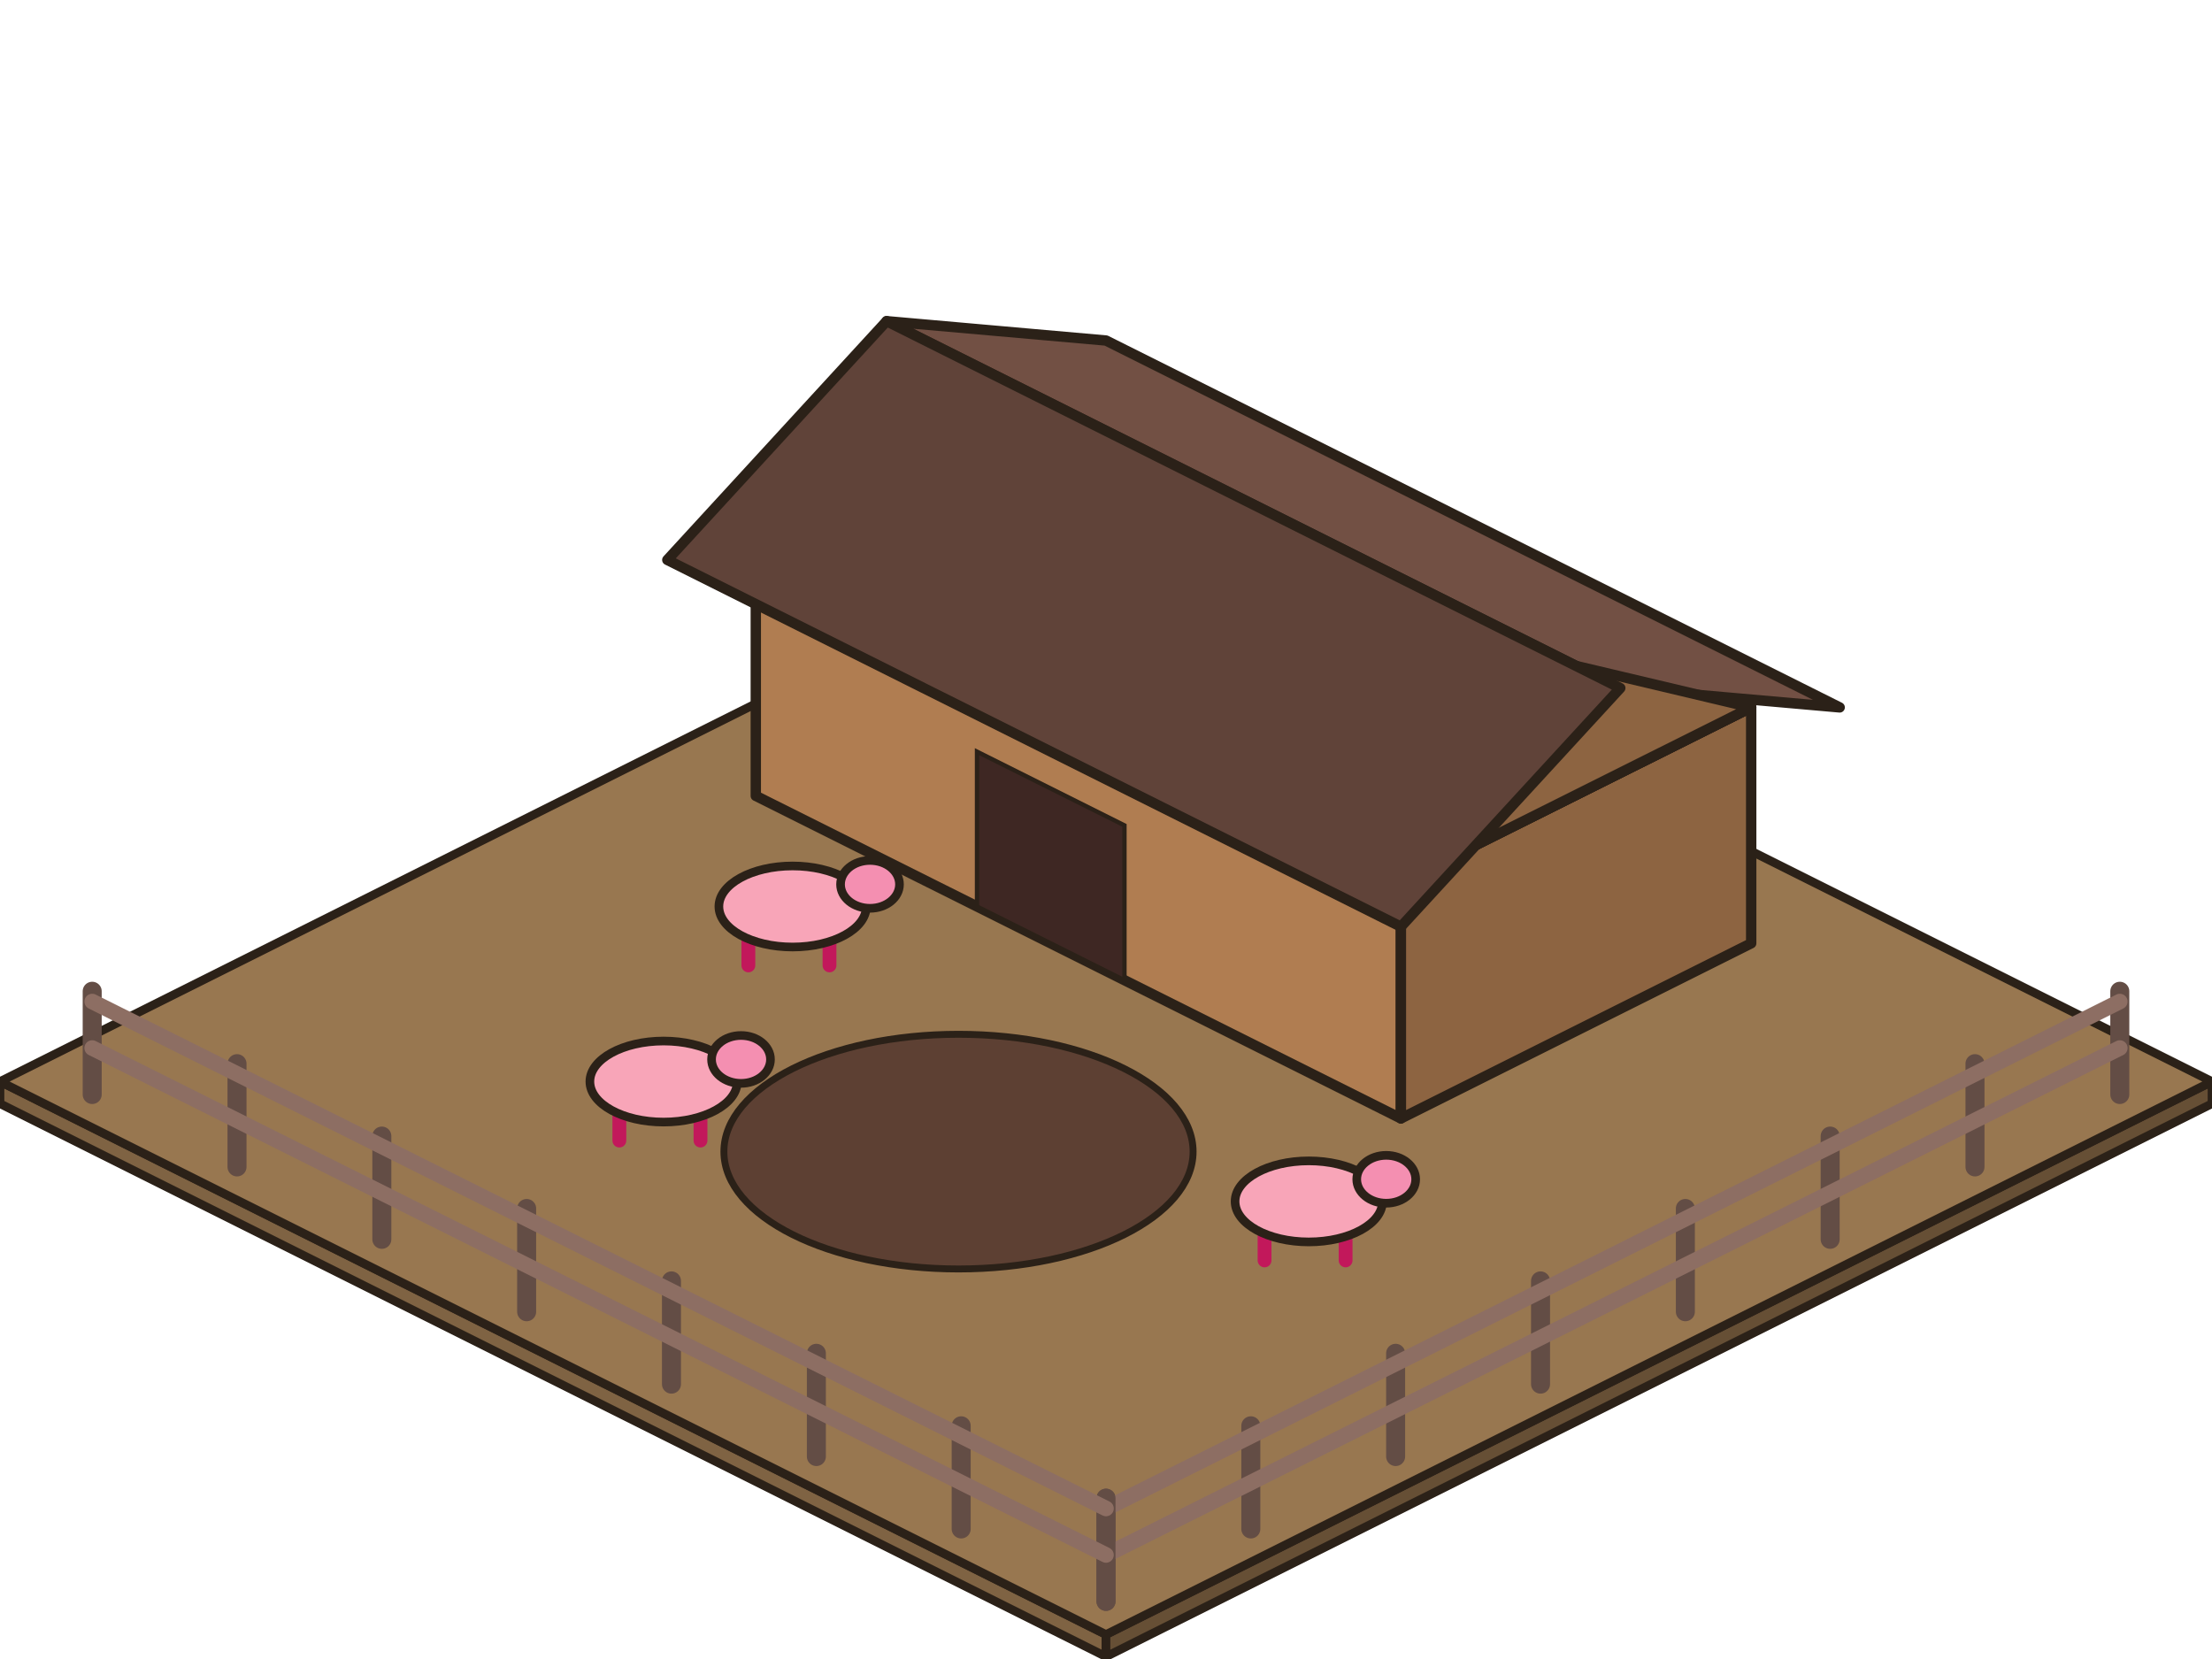
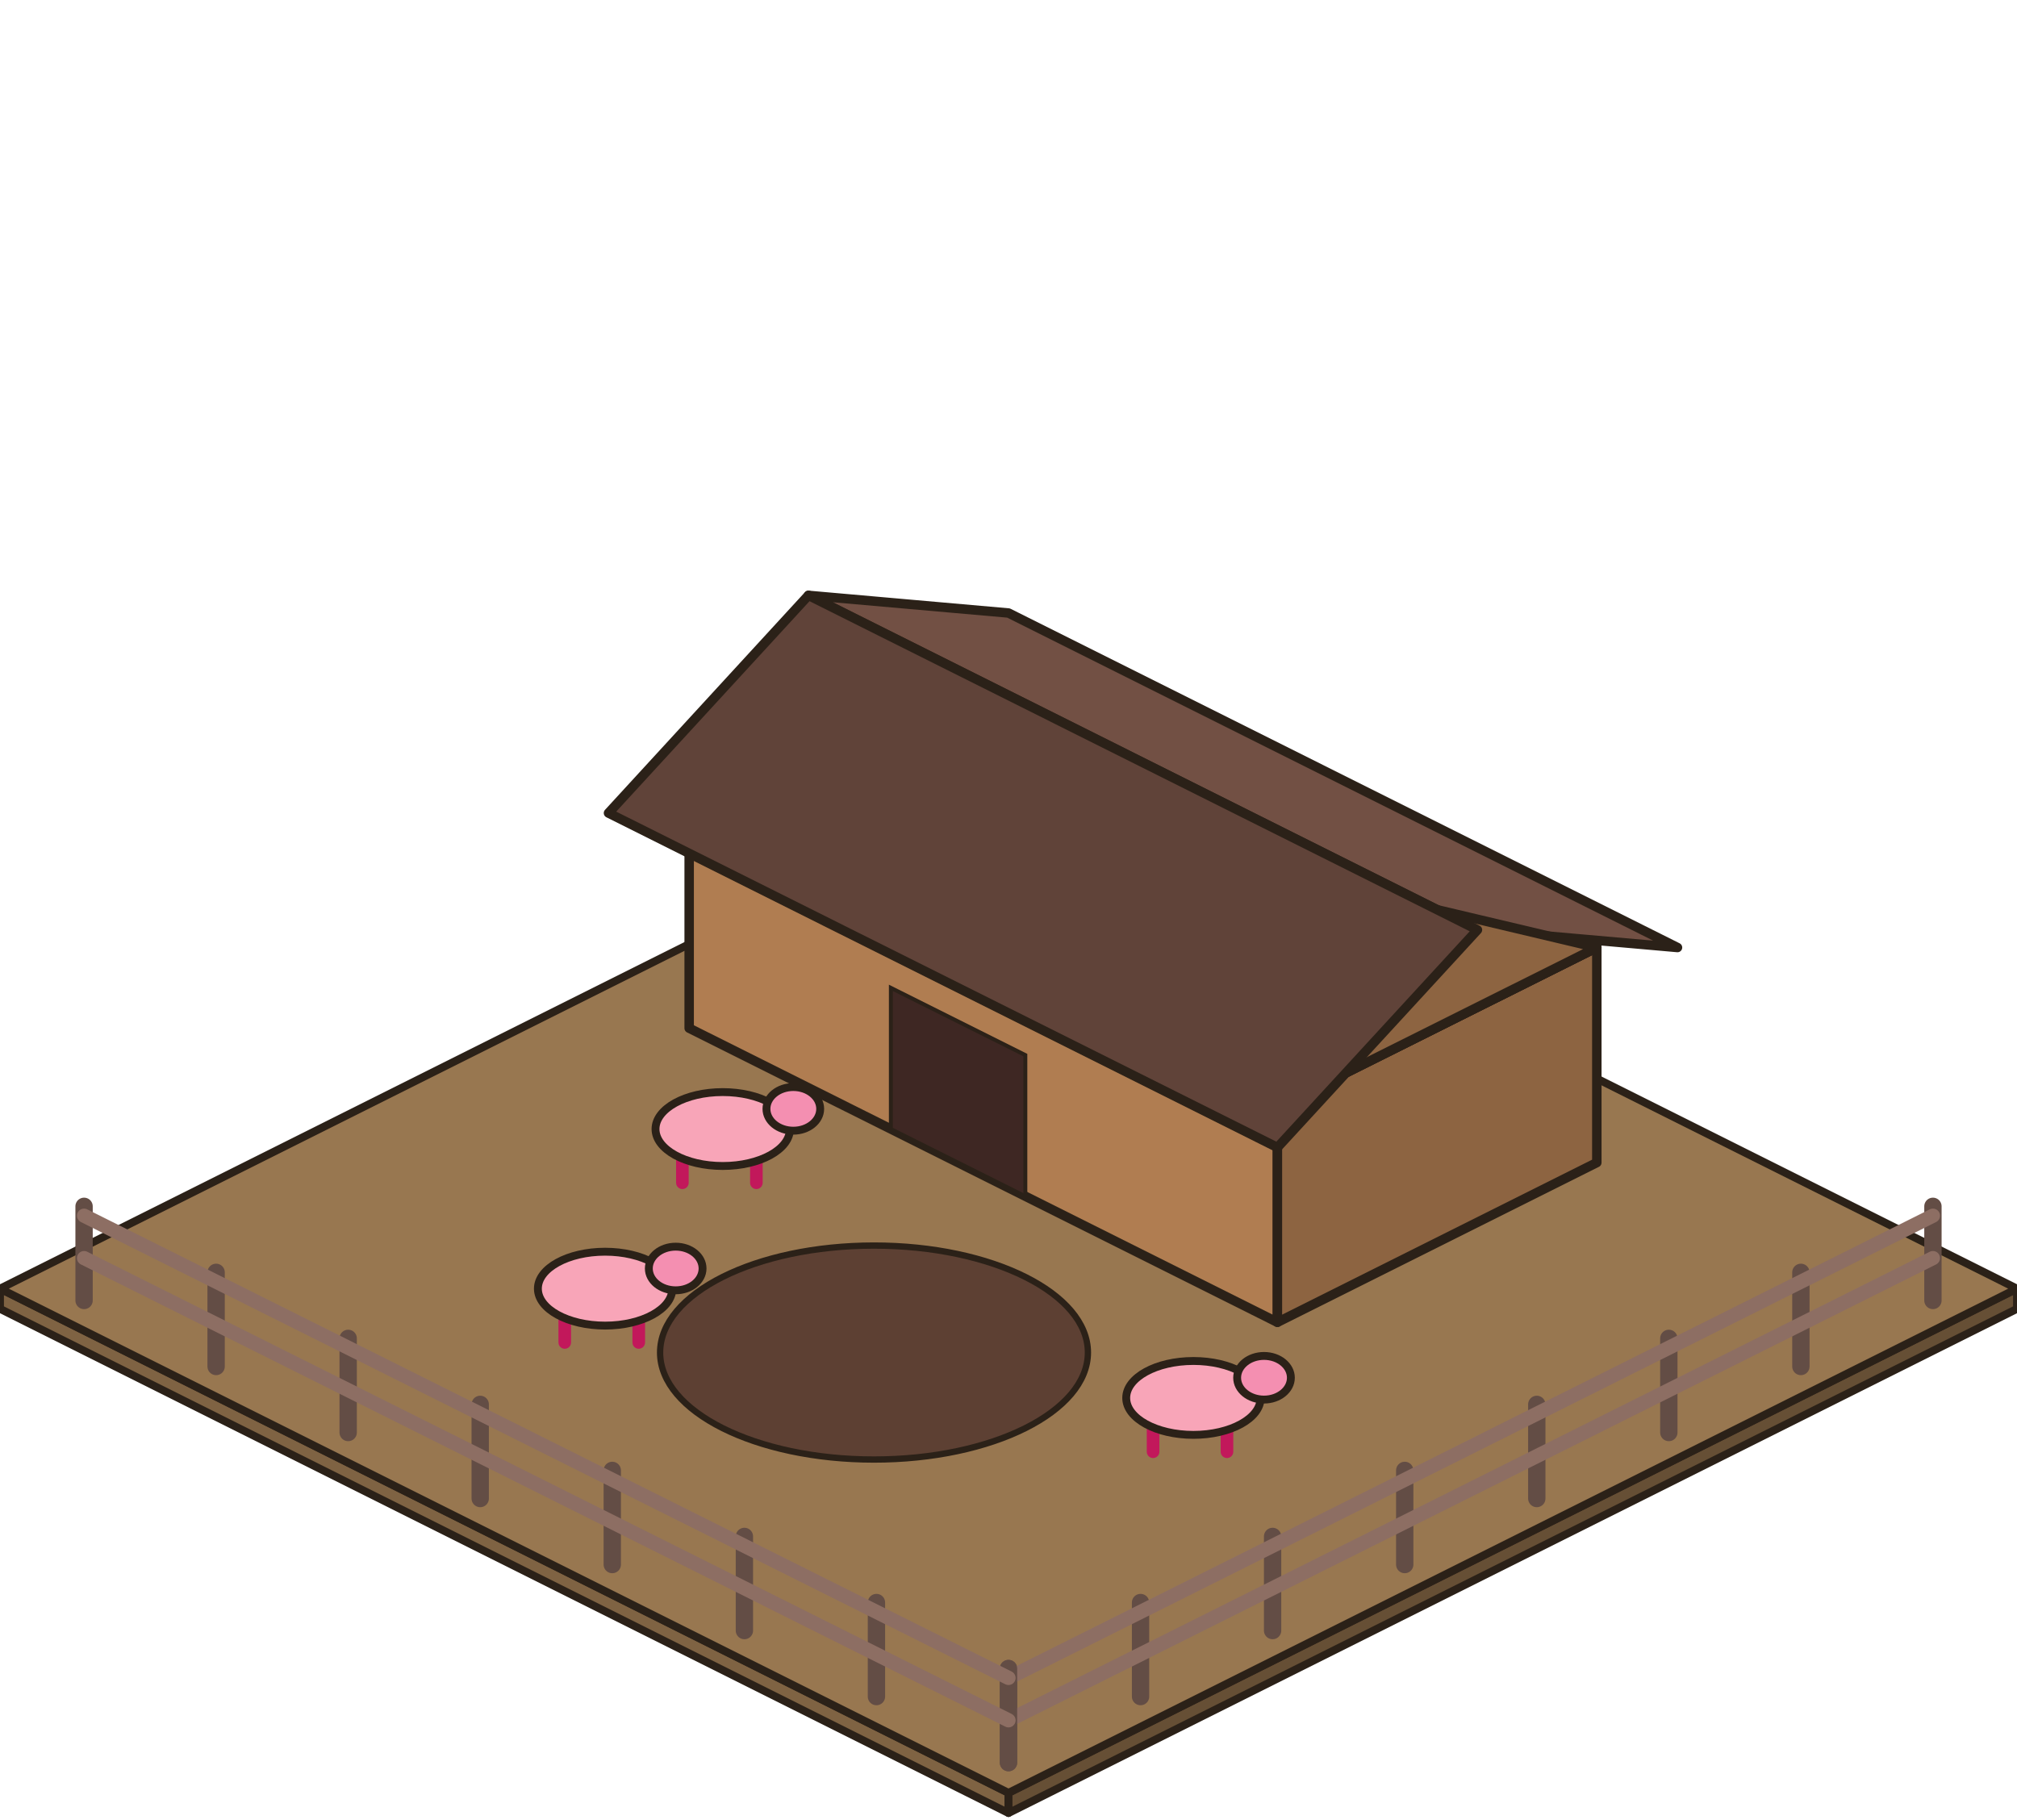
- <svg xmlns="http://www.w3.org/2000/svg" viewBox="0 0 256 192" width="512" height="384">
-   <polygon points="0.00,127.73 128.00,191.73 128.00,189.17 0.00,125.17" fill="#7f6343" stroke="#2b2118" stroke-width="1.0" stroke-linejoin="round" />
-   <polygon points="128.00,191.73 256.00,127.73 256.00,125.17 128.00,189.17" fill="#664f35" stroke="#2b2118" stroke-width="1.0" stroke-linejoin="round" />
-   <polygon points="128.00,61.17 256.00,125.17 128.00,189.17 0.00,125.17" fill="#987750" stroke="#2b2118" stroke-width="1.0" stroke-linejoin="round" />
-   <ellipse cx="110.93" cy="133.28" rx="27.15" ry="13.58" fill="#5d4033" stroke="#2b2118" stroke-width="0.8" />
-   <polygon points="87.47,92.11 162.13,129.44 162.13,102.13 87.47,64.80" fill="#b07d51" stroke="#2b2118" stroke-width="1.2" stroke-linejoin="round" />
-   <polygon points="162.13,129.44 202.67,109.17 202.67,81.87 162.13,102.13" fill="#8d6441" stroke="#2b2118" stroke-width="1.2" stroke-linejoin="round" />
-   <polygon points="128.00,44.53 202.67,81.87 162.13,102.13 87.47,64.80" fill="#d49661" stroke="#2b2118" stroke-width="1.2" stroke-linejoin="round" />
-   <g transform="matrix(42.667,21.333,0.000,-42.667,87.47,92.11)">
+ <svg xmlns="http://www.w3.org/2000/svg" viewBox="0 0 256 231" width="512" height="462">
+   <polygon points="0.00,166.13 128.00,230.13 128.00,227.57 0.00,163.57" fill="#7f6343" stroke="#2b2118" stroke-width="1" stroke-linejoin="round" />
+   <polygon points="128.00,230.13 256.00,166.13 256.00,163.57 128.00,227.57" fill="#664f35" stroke="#2b2118" stroke-width="1" stroke-linejoin="round" />
+   <polygon points="128.00,99.57 256.00,163.57 128.00,227.57 0.00,163.57" fill="#987750" stroke="#2b2118" stroke-width="1" stroke-linejoin="round" />
+   <ellipse cx="110.93" cy="171.68" rx="27.15" ry="13.58" fill="#5d4033" stroke="#2b2118" stroke-width="0.8" />
+   <polygon points="87.47,130.51 162.13,167.84 162.13,140.53 87.47,103.20" fill="#b07d51" stroke="#2b2118" stroke-width="1.2" stroke-linejoin="round" />
+   <polygon points="162.13,167.84 202.67,147.57 202.67,120.27 162.13,140.53" fill="#8d6441" stroke="#2b2118" stroke-width="1.2" stroke-linejoin="round" />
+   <polygon points="128.00,82.93 202.67,120.27 162.13,140.53 87.47,103.20" fill="#d49661" stroke="#2b2118" stroke-width="1.2" stroke-linejoin="round" />
+   <g transform="matrix(42.667,21.333,0.000,-42.667,87.47,130.51)">
    <rect x="0.6" y="0" width="0.4" height="0.42" fill="#3e2723" stroke="#2b2118" stroke-width="1" vector-effect="non-scaling-stroke" />
  </g>
-   <polygon points="128.00,39.41 212.91,81.87 187.52,79.63 102.61,37.17" fill="#725044" stroke="#2b2118" stroke-width="1.2" stroke-linejoin="round" />
-   <polygon points="162.13,102.13 202.67,81.87 182.40,77.07" fill="#8d6441" stroke="#2b2118" stroke-width="1.2" stroke-linejoin="round" />
-   <polygon points="77.23,64.80 162.13,107.25 187.52,79.63 102.61,37.17" fill="#604339" stroke="#2b2118" stroke-width="1.2" stroke-linejoin="round" />
-   <line x1="245.33" y1="126.67" x2="245.33" y2="114.72" stroke="#634d45" stroke-width="2.2" stroke-linecap="round" />
-   <line x1="228.57" y1="135.05" x2="228.57" y2="123.10" stroke="#634d45" stroke-width="2.2" stroke-linecap="round" />
-   <line x1="211.81" y1="143.43" x2="211.81" y2="131.48" stroke="#634d45" stroke-width="2.2" stroke-linecap="round" />
-   <line x1="195.05" y1="151.81" x2="195.05" y2="139.86" stroke="#634d45" stroke-width="2.2" stroke-linecap="round" />
-   <line x1="178.29" y1="160.19" x2="178.29" y2="148.24" stroke="#634d45" stroke-width="2.2" stroke-linecap="round" />
-   <line x1="161.52" y1="168.57" x2="161.52" y2="156.62" stroke="#634d45" stroke-width="2.2" stroke-linecap="round" />
-   <line x1="144.76" y1="176.95" x2="144.76" y2="165.01" stroke="#634d45" stroke-width="2.2" stroke-linecap="round" />
-   <line x1="128.00" y1="185.33" x2="128.00" y2="173.39" stroke="#634d45" stroke-width="2.2" stroke-linecap="round" />
-   <line x1="245.33" y1="121.29" x2="128.00" y2="179.96" stroke="#8d6e63" stroke-width="1.8" stroke-linecap="round" />
-   <line x1="245.33" y1="115.91" x2="128.00" y2="174.58" stroke="#8d6e63" stroke-width="1.8" stroke-linecap="round" />
-   <line x1="86.61" y1="107.04" x2="86.61" y2="111.73" stroke="#c2185b" stroke-width="1.6" stroke-linecap="round" />
-   <line x1="96.00" y1="107.04" x2="96.00" y2="111.73" stroke="#c2185b" stroke-width="1.6" stroke-linecap="round" />
-   <ellipse cx="91.73" cy="104.91" rx="8.53" ry="4.69" fill="#f8a5b8" stroke="#2b2118" stroke-width="1" />
-   <ellipse cx="100.69" cy="102.35" rx="3.41" ry="2.77" fill="#f48fb1" stroke="#2b2118" stroke-width="1" />
-   <line x1="71.68" y1="127.31" x2="71.68" y2="132.00" stroke="#c2185b" stroke-width="1.6" stroke-linecap="round" />
-   <line x1="81.07" y1="127.31" x2="81.07" y2="132.00" stroke="#c2185b" stroke-width="1.6" stroke-linecap="round" />
-   <ellipse cx="76.80" cy="125.17" rx="8.53" ry="4.69" fill="#f8a5b8" stroke="#2b2118" stroke-width="1" />
-   <ellipse cx="85.76" cy="122.61" rx="3.41" ry="2.77" fill="#f48fb1" stroke="#2b2118" stroke-width="1" />
-   <line x1="146.35" y1="141.17" x2="146.35" y2="145.87" stroke="#c2185b" stroke-width="1.6" stroke-linecap="round" />
-   <line x1="155.73" y1="141.17" x2="155.73" y2="145.87" stroke="#c2185b" stroke-width="1.6" stroke-linecap="round" />
-   <ellipse cx="151.47" cy="139.04" rx="8.53" ry="4.69" fill="#f8a5b8" stroke="#2b2118" stroke-width="1" />
-   <ellipse cx="160.43" cy="136.48" rx="3.41" ry="2.77" fill="#f48fb1" stroke="#2b2118" stroke-width="1" />
-   <line x1="10.67" y1="126.67" x2="10.67" y2="114.72" stroke="#634d45" stroke-width="2.2" stroke-linecap="round" />
-   <line x1="27.43" y1="135.05" x2="27.43" y2="123.10" stroke="#634d45" stroke-width="2.2" stroke-linecap="round" />
-   <line x1="44.19" y1="143.43" x2="44.19" y2="131.48" stroke="#634d45" stroke-width="2.2" stroke-linecap="round" />
-   <line x1="60.95" y1="151.81" x2="60.95" y2="139.86" stroke="#634d45" stroke-width="2.2" stroke-linecap="round" />
-   <line x1="77.71" y1="160.19" x2="77.71" y2="148.24" stroke="#634d45" stroke-width="2.2" stroke-linecap="round" />
-   <line x1="94.48" y1="168.57" x2="94.48" y2="156.62" stroke="#634d45" stroke-width="2.2" stroke-linecap="round" />
-   <line x1="111.24" y1="176.95" x2="111.24" y2="165.01" stroke="#634d45" stroke-width="2.2" stroke-linecap="round" />
-   <line x1="128.00" y1="185.33" x2="128.00" y2="173.39" stroke="#634d45" stroke-width="2.2" stroke-linecap="round" />
-   <line x1="10.67" y1="121.29" x2="128.00" y2="179.96" stroke="#8d6e63" stroke-width="1.8" stroke-linecap="round" />
-   <line x1="10.67" y1="115.91" x2="128.00" y2="174.58" stroke="#8d6e63" stroke-width="1.8" stroke-linecap="round" />
+   <polygon points="128.00,77.81 212.91,120.27 187.52,118.03 102.61,75.57" fill="#725044" stroke="#2b2118" stroke-width="1.2" stroke-linejoin="round" />
+   <polygon points="162.13,140.53 202.67,120.27 182.40,115.47" fill="#8d6441" stroke="#2b2118" stroke-width="1.2" stroke-linejoin="round" />
+   <polygon points="77.23,103.20 162.13,145.65 187.52,118.03 102.61,75.57" fill="#604339" stroke="#2b2118" stroke-width="1.2" stroke-linejoin="round" />
+   <line x1="245.33" y1="165.07" x2="245.33" y2="153.12" stroke="#634d45" stroke-width="2.2" stroke-linecap="round" />
+   <line x1="228.57" y1="173.45" x2="228.57" y2="161.50" stroke="#634d45" stroke-width="2.2" stroke-linecap="round" />
+   <line x1="211.81" y1="181.83" x2="211.81" y2="169.88" stroke="#634d45" stroke-width="2.2" stroke-linecap="round" />
+   <line x1="195.05" y1="190.21" x2="195.05" y2="178.26" stroke="#634d45" stroke-width="2.2" stroke-linecap="round" />
+   <line x1="178.29" y1="198.59" x2="178.29" y2="186.64" stroke="#634d45" stroke-width="2.2" stroke-linecap="round" />
+   <line x1="161.52" y1="206.97" x2="161.52" y2="195.02" stroke="#634d45" stroke-width="2.2" stroke-linecap="round" />
+   <line x1="144.76" y1="215.35" x2="144.76" y2="203.41" stroke="#634d45" stroke-width="2.2" stroke-linecap="round" />
+   <line x1="128.00" y1="223.73" x2="128.00" y2="211.79" stroke="#634d45" stroke-width="2.2" stroke-linecap="round" />
+   <line x1="245.33" y1="159.69" x2="128.00" y2="218.36" stroke="#8d6e63" stroke-width="1.8" stroke-linecap="round" />
+   <line x1="245.33" y1="154.31" x2="128.00" y2="212.98" stroke="#8d6e63" stroke-width="1.8" stroke-linecap="round" />
+   <line x1="86.61" y1="145.44" x2="86.61" y2="150.13" stroke="#c2185b" stroke-width="1.6" stroke-linecap="round" />
+   <line x1="96.00" y1="145.44" x2="96.00" y2="150.13" stroke="#c2185b" stroke-width="1.6" stroke-linecap="round" />
+   <ellipse cx="91.73" cy="143.31" rx="8.53" ry="4.69" fill="#f8a5b8" stroke="#2b2118" stroke-width="1" />
+   <ellipse cx="100.69" cy="140.75" rx="3.41" ry="2.77" fill="#f48fb1" stroke="#2b2118" stroke-width="1" />
+   <line x1="71.68" y1="165.71" x2="71.68" y2="170.40" stroke="#c2185b" stroke-width="1.6" stroke-linecap="round" />
+   <line x1="81.07" y1="165.71" x2="81.07" y2="170.40" stroke="#c2185b" stroke-width="1.6" stroke-linecap="round" />
+   <ellipse cx="76.80" cy="163.57" rx="8.53" ry="4.69" fill="#f8a5b8" stroke="#2b2118" stroke-width="1" />
+   <ellipse cx="85.76" cy="161.01" rx="3.41" ry="2.77" fill="#f48fb1" stroke="#2b2118" stroke-width="1" />
+   <line x1="146.35" y1="179.57" x2="146.35" y2="184.27" stroke="#c2185b" stroke-width="1.6" stroke-linecap="round" />
+   <line x1="155.73" y1="179.57" x2="155.73" y2="184.27" stroke="#c2185b" stroke-width="1.6" stroke-linecap="round" />
+   <ellipse cx="151.47" cy="177.44" rx="8.53" ry="4.69" fill="#f8a5b8" stroke="#2b2118" stroke-width="1" />
+   <ellipse cx="160.43" cy="174.88" rx="3.41" ry="2.77" fill="#f48fb1" stroke="#2b2118" stroke-width="1" />
+   <line x1="10.67" y1="165.07" x2="10.67" y2="153.12" stroke="#634d45" stroke-width="2.2" stroke-linecap="round" />
+   <line x1="27.43" y1="173.45" x2="27.43" y2="161.50" stroke="#634d45" stroke-width="2.2" stroke-linecap="round" />
+   <line x1="44.19" y1="181.83" x2="44.19" y2="169.88" stroke="#634d45" stroke-width="2.2" stroke-linecap="round" />
+   <line x1="60.95" y1="190.21" x2="60.95" y2="178.26" stroke="#634d45" stroke-width="2.2" stroke-linecap="round" />
+   <line x1="77.71" y1="198.59" x2="77.71" y2="186.64" stroke="#634d45" stroke-width="2.2" stroke-linecap="round" />
+   <line x1="94.48" y1="206.97" x2="94.48" y2="195.02" stroke="#634d45" stroke-width="2.2" stroke-linecap="round" />
+   <line x1="111.24" y1="215.35" x2="111.24" y2="203.41" stroke="#634d45" stroke-width="2.2" stroke-linecap="round" />
+   <line x1="128.00" y1="223.73" x2="128.00" y2="211.79" stroke="#634d45" stroke-width="2.2" stroke-linecap="round" />
+   <line x1="10.67" y1="159.69" x2="128.00" y2="218.36" stroke="#8d6e63" stroke-width="1.8" stroke-linecap="round" />
+   <line x1="10.67" y1="154.31" x2="128.00" y2="212.98" stroke="#8d6e63" stroke-width="1.8" stroke-linecap="round" />
</svg>
